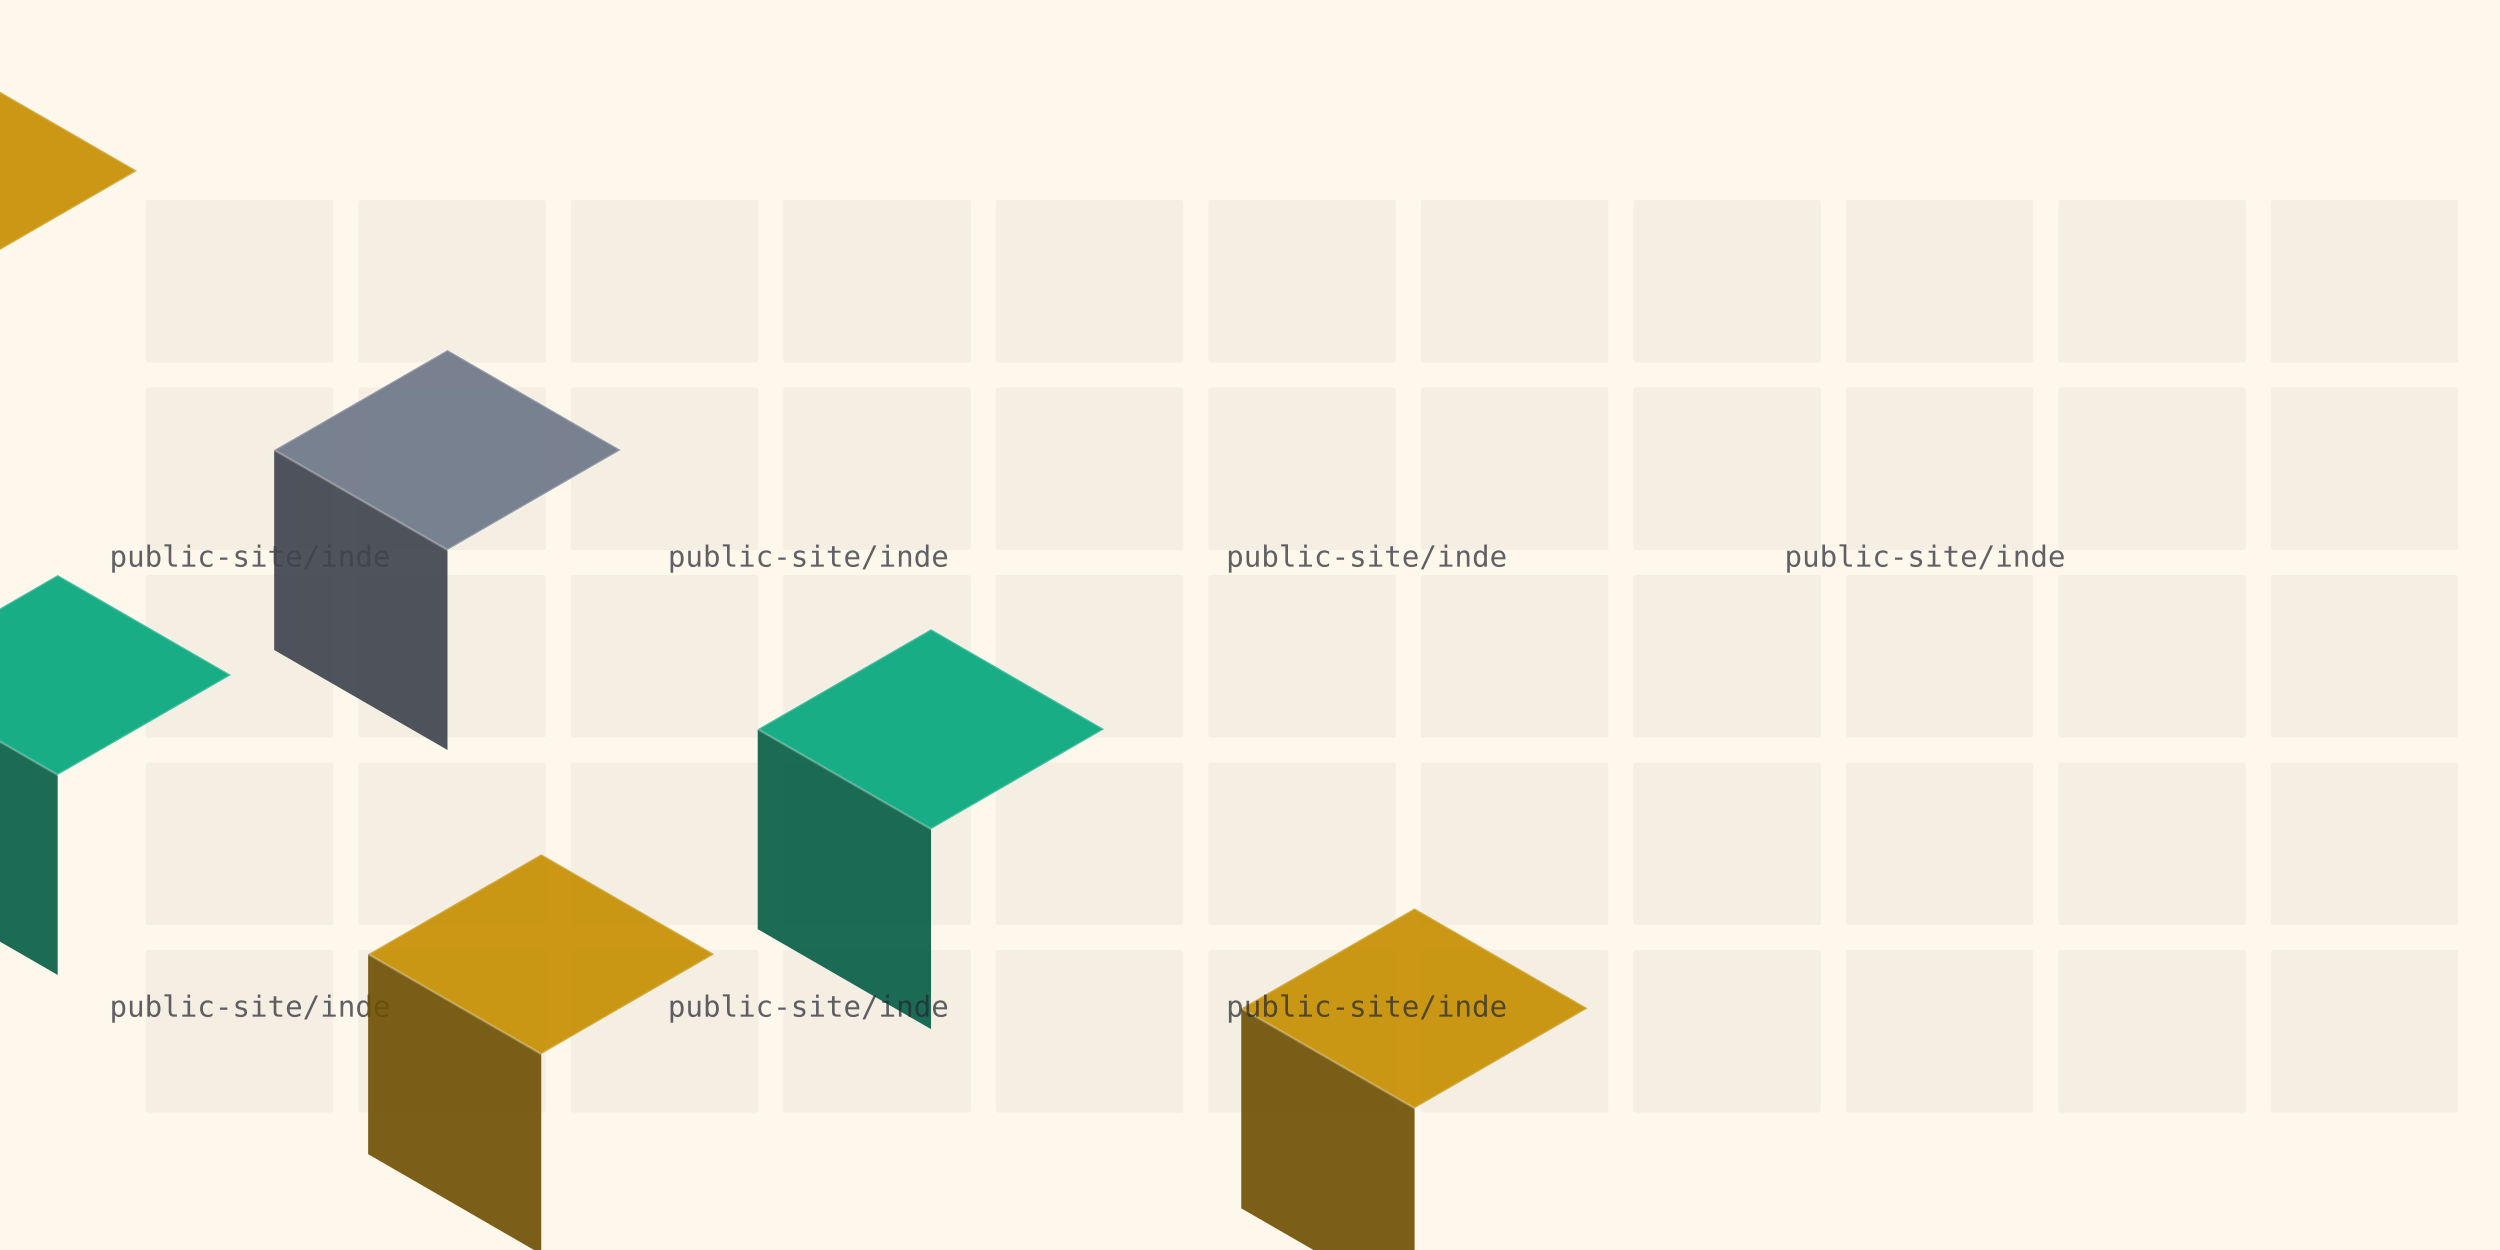
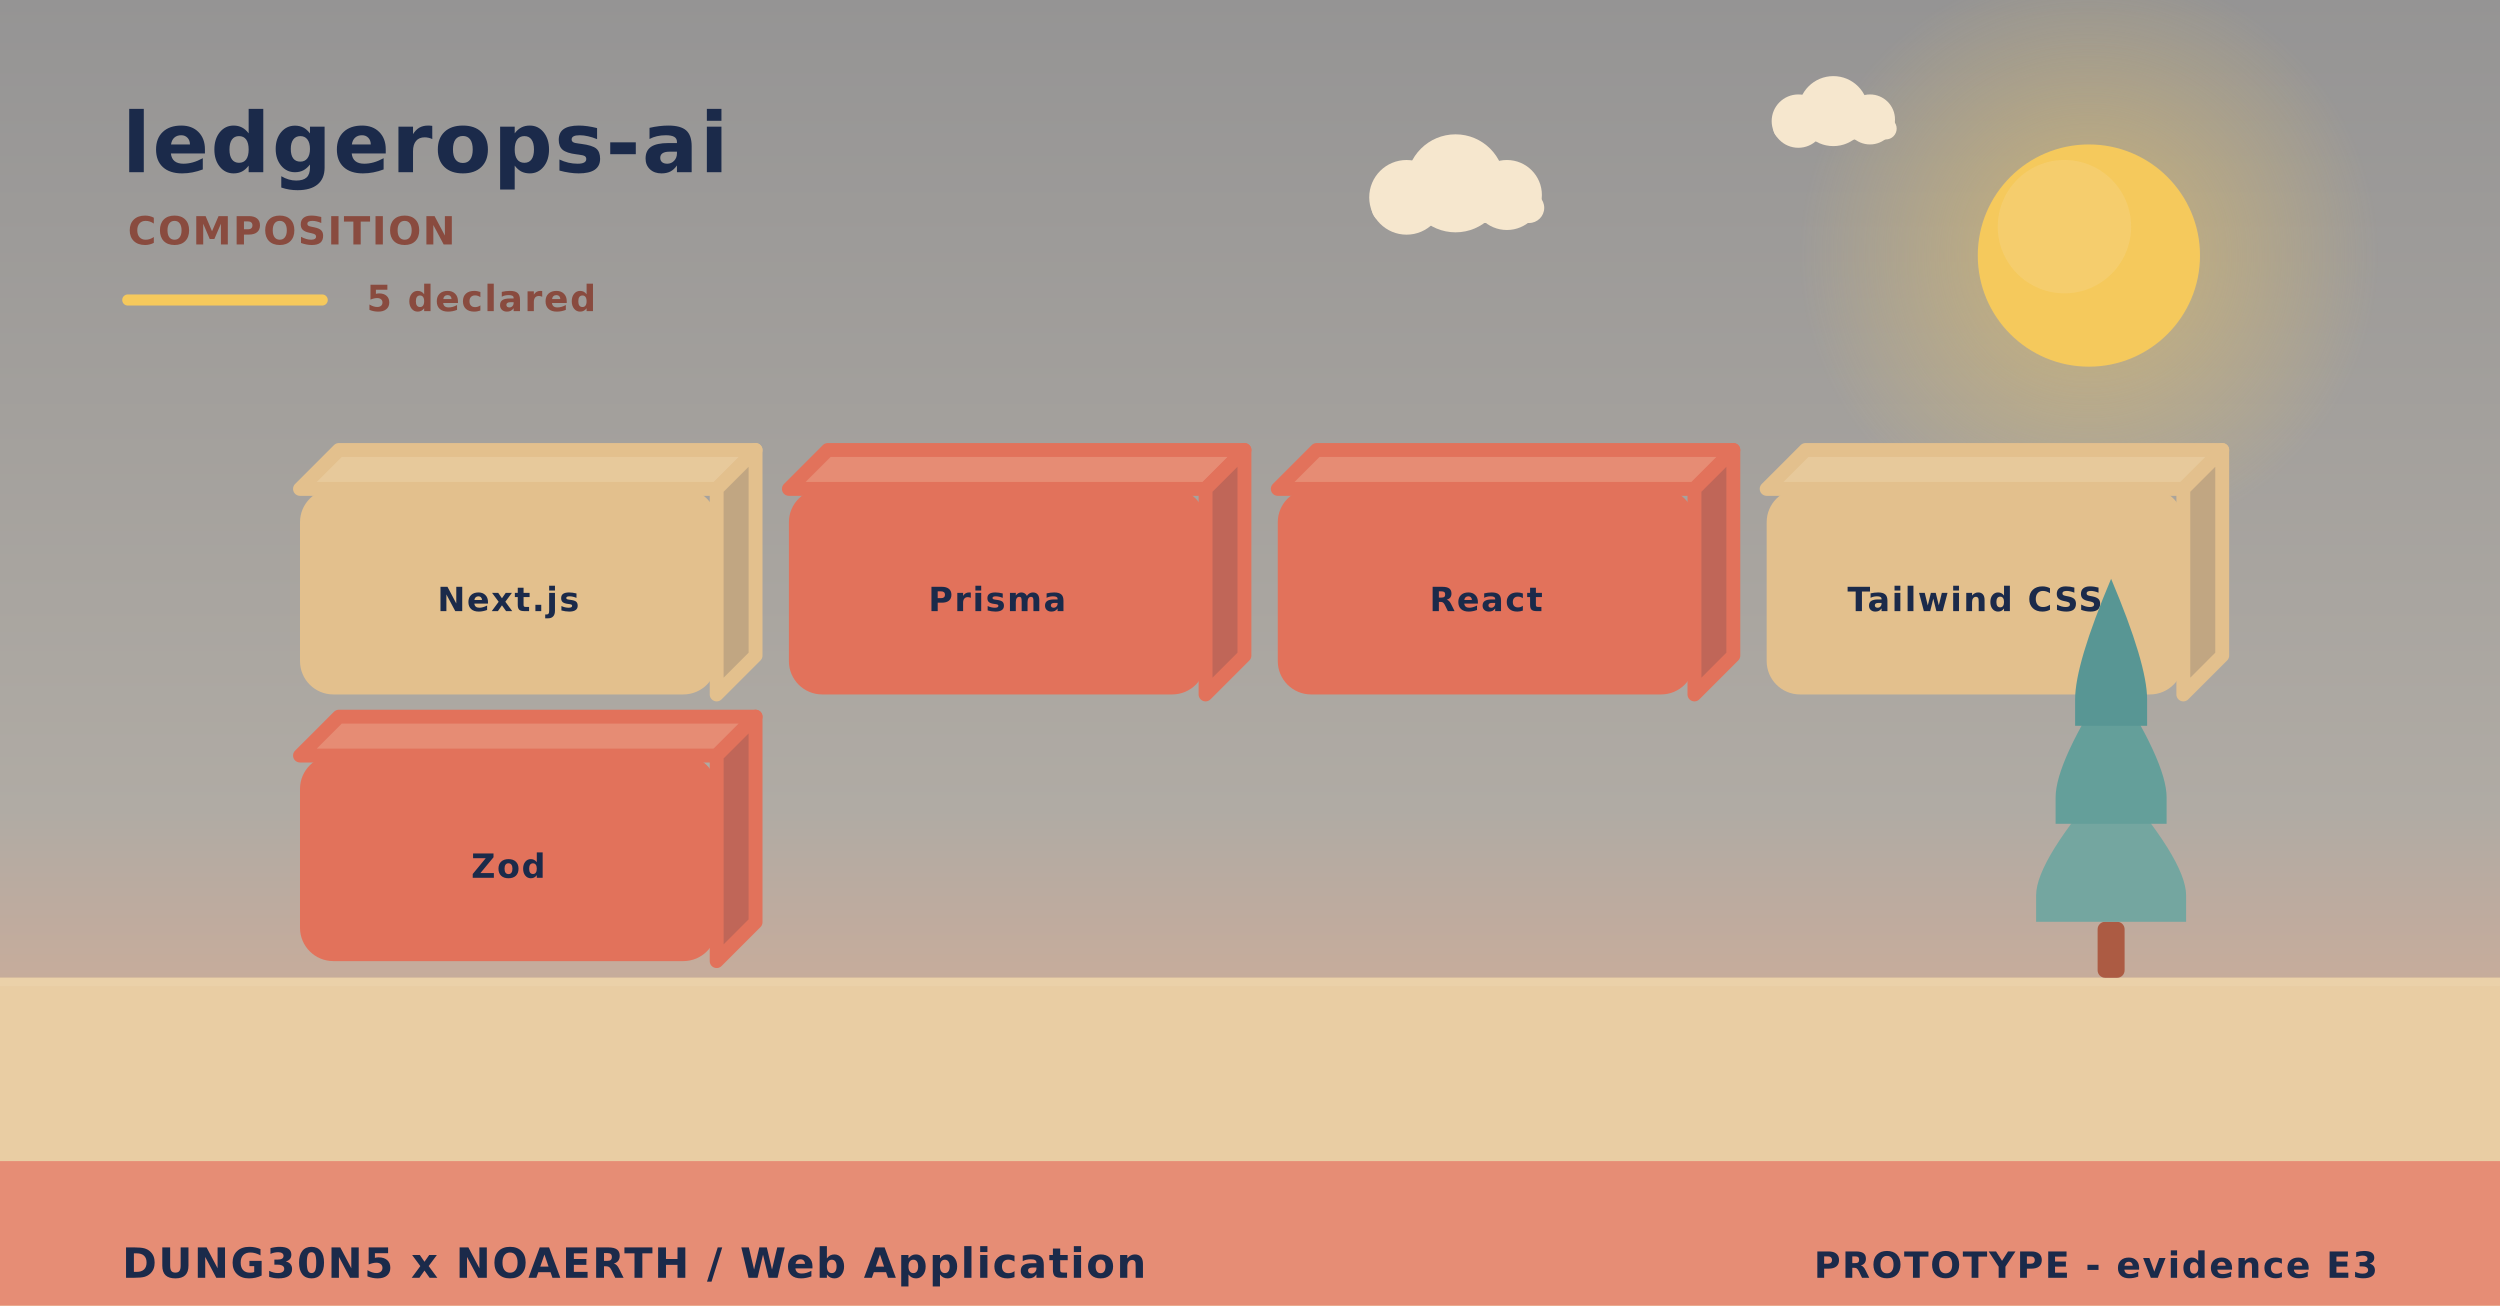
- <svg xmlns="http://www.w3.org/2000/svg" viewBox="0 0 1200 600" width="1200" height="600" role="img" aria-label="ledgerops-ai component map">
-   <rect width="1200" height="600" fill="#fef8ec" />
-   <defs>
-     <linearGradient id="gc" x1="0" y1="0" x2="1" y2="1">
-       <stop offset="0%" stop-color="#c78f02" />
-       <stop offset="100%" stop-color="#6e7788" />
-     </linearGradient>
-   </defs>
-   <rect x="70.00" y="96.00" width="90.00" height="78.00" rx="1.20" fill="#252831" opacity="0.05" />
-   <rect x="172.00" y="96.00" width="90.00" height="78.00" rx="1.20" fill="#252831" opacity="0.05" />
-   <rect x="274.00" y="96.00" width="90.00" height="78.00" rx="1.20" fill="#252831" opacity="0.05" />
-   <rect x="376.00" y="96.00" width="90.00" height="78.00" rx="1.20" fill="#252831" opacity="0.05" />
-   <rect x="478.00" y="96.00" width="90.00" height="78.00" rx="1.20" fill="#252831" opacity="0.05" />
-   <rect x="580.00" y="96.00" width="90.00" height="78.00" rx="1.20" fill="#252831" opacity="0.05" />
-   <rect x="682.00" y="96.00" width="90.00" height="78.00" rx="1.20" fill="#252831" opacity="0.05" />
-   <rect x="784.00" y="96.00" width="90.00" height="78.00" rx="1.20" fill="#252831" opacity="0.05" />
-   <rect x="886.00" y="96.00" width="90.00" height="78.00" rx="1.20" fill="#252831" opacity="0.05" />
-   <rect x="988.00" y="96.00" width="90.00" height="78.00" rx="1.20" fill="#252831" opacity="0.05" />
-   <rect x="1090.00" y="96.00" width="90.00" height="78.00" rx="1.20" fill="#252831" opacity="0.05" />
-   <rect x="70.00" y="186.00" width="90.00" height="78.00" rx="1.20" fill="#252831" opacity="0.05" />
-   <rect x="172.00" y="186.00" width="90.00" height="78.00" rx="1.20" fill="#252831" opacity="0.05" />
-   <rect x="274.00" y="186.00" width="90.00" height="78.00" rx="1.20" fill="#252831" opacity="0.05" />
-   <rect x="376.00" y="186.00" width="90.00" height="78.00" rx="1.20" fill="#252831" opacity="0.05" />
-   <rect x="478.00" y="186.00" width="90.00" height="78.00" rx="1.20" fill="#252831" opacity="0.05" />
-   <rect x="580.00" y="186.00" width="90.00" height="78.00" rx="1.20" fill="#252831" opacity="0.05" />
-   <rect x="682.00" y="186.00" width="90.00" height="78.00" rx="1.20" fill="#252831" opacity="0.05" />
-   <rect x="784.00" y="186.00" width="90.00" height="78.00" rx="1.20" fill="#252831" opacity="0.05" />
-   <rect x="886.00" y="186.00" width="90.00" height="78.00" rx="1.20" fill="#252831" opacity="0.05" />
-   <rect x="988.00" y="186.00" width="90.00" height="78.00" rx="1.20" fill="#252831" opacity="0.05" />
-   <rect x="1090.00" y="186.00" width="90.00" height="78.00" rx="1.20" fill="#252831" opacity="0.05" />
-   <rect x="70.00" y="276.00" width="90.00" height="78.00" rx="1.20" fill="#252831" opacity="0.05" />
-   <rect x="172.00" y="276.00" width="90.00" height="78.00" rx="1.20" fill="#252831" opacity="0.05" />
-   <rect x="274.00" y="276.00" width="90.00" height="78.00" rx="1.20" fill="#252831" opacity="0.05" />
-   <rect x="376.00" y="276.00" width="90.00" height="78.00" rx="1.20" fill="#252831" opacity="0.05" />
-   <rect x="478.00" y="276.00" width="90.00" height="78.00" rx="1.20" fill="#252831" opacity="0.05" />
-   <rect x="580.00" y="276.00" width="90.00" height="78.00" rx="1.20" fill="#252831" opacity="0.05" />
-   <rect x="682.00" y="276.00" width="90.00" height="78.00" rx="1.20" fill="#252831" opacity="0.05" />
-   <rect x="784.00" y="276.00" width="90.00" height="78.00" rx="1.20" fill="#252831" opacity="0.05" />
-   <rect x="886.00" y="276.00" width="90.00" height="78.00" rx="1.20" fill="#252831" opacity="0.05" />
-   <rect x="988.00" y="276.00" width="90.00" height="78.00" rx="1.20" fill="#252831" opacity="0.05" />
-   <rect x="1090.00" y="276.00" width="90.00" height="78.00" rx="1.20" fill="#252831" opacity="0.05" />
-   <rect x="70.00" y="366.00" width="90.00" height="78.00" rx="1.20" fill="#252831" opacity="0.05" />
-   <rect x="172.00" y="366.00" width="90.00" height="78.00" rx="1.20" fill="#252831" opacity="0.05" />
-   <rect x="274.00" y="366.00" width="90.00" height="78.00" rx="1.20" fill="#252831" opacity="0.05" />
-   <rect x="376.00" y="366.00" width="90.00" height="78.00" rx="1.20" fill="#252831" opacity="0.05" />
-   <rect x="478.00" y="366.00" width="90.00" height="78.00" rx="1.20" fill="#252831" opacity="0.05" />
-   <rect x="580.00" y="366.00" width="90.00" height="78.00" rx="1.20" fill="#252831" opacity="0.05" />
-   <rect x="682.00" y="366.00" width="90.00" height="78.00" rx="1.20" fill="#252831" opacity="0.05" />
-   <rect x="784.00" y="366.00" width="90.00" height="78.00" rx="1.20" fill="#252831" opacity="0.05" />
-   <rect x="886.00" y="366.00" width="90.00" height="78.00" rx="1.20" fill="#252831" opacity="0.05" />
-   <rect x="988.00" y="366.00" width="90.00" height="78.00" rx="1.20" fill="#252831" opacity="0.05" />
-   <rect x="1090.00" y="366.00" width="90.00" height="78.00" rx="1.20" fill="#252831" opacity="0.05" />
-   <rect x="70.00" y="456.00" width="90.00" height="78.00" rx="1.20" fill="#252831" opacity="0.05" />
-   <rect x="172.00" y="456.00" width="90.00" height="78.00" rx="1.20" fill="#252831" opacity="0.05" />
-   <rect x="274.00" y="456.00" width="90.00" height="78.00" rx="1.20" fill="#252831" opacity="0.05" />
-   <rect x="376.00" y="456.00" width="90.00" height="78.00" rx="1.20" fill="#252831" opacity="0.05" />
-   <rect x="478.00" y="456.00" width="90.00" height="78.00" rx="1.20" fill="#252831" opacity="0.05" />
-   <rect x="580.00" y="456.00" width="90.00" height="78.00" rx="1.20" fill="#252831" opacity="0.05" />
-   <rect x="682.00" y="456.00" width="90.00" height="78.00" rx="1.20" fill="#252831" opacity="0.05" />
-   <rect x="784.00" y="456.00" width="90.00" height="78.00" rx="1.20" fill="#252831" opacity="0.05" />
-   <rect x="886.00" y="456.00" width="90.00" height="78.00" rx="1.20" fill="#252831" opacity="0.05" />
-   <rect x="988.00" y="456.00" width="90.00" height="78.00" rx="1.20" fill="#252831" opacity="0.05" />
-   <rect x="1090.00" y="456.00" width="90.00" height="78.00" rx="1.20" fill="#252831" opacity="0.05" />
-   <g transform="rotate(0 120 140)">
-     <polygon points="-17.3,34.0 65.8,82.0 -17.3,130.0 -100.5,82.0" fill="#c78f02" opacity="0.92" />
-     <polygon points="-100.5,82.0 -17.3,130.0 -17.3,226.0 -100.5,178.0" fill="#6d4f01" opacity="0.9" />
-     <polygon points="-17.3,34.0 65.8,82.0 -17.3,130.0 -100.5,82.0" fill="none" stroke="rgba(255,255,255,0.220)" stroke-width="1.2" />
-     <animateTransform attributeName="transform" type="rotate" values="-32.0 0.00 0.00 0.0 0.00 0.00" dur="7.45s" begin="0.0s" repeatCount="indefinite" />
+ <svg xmlns="http://www.w3.org/2000/svg" width="900" height="470" viewBox="0 0 900 470" role="img" aria-label="ledgerops-ai - how it is composed">
+   <linearGradient id="skyc" x1="0" y1="0" x2="0" y2="1">
+     <stop offset="0" stop-color="#959494" />
+     <stop offset="0.62" stop-color="#b0aba4" />
+     <stop offset="1" stop-color="#f3ad8a" />
+   </linearGradient>
+   <rect width="900" height="470" fill="url(#skyc)" />
+   <radialGradient id="sunc">
+     <stop offset="0.35" stop-color="#f5c95c" stop-opacity="0.34" />
+     <stop offset="1" stop-color="#f5c95c" stop-opacity="0" />
+   </radialGradient>
+   <circle cx="752" cy="92" r="104" fill="url(#sunc)" />
+   <circle cx="752" cy="92" r="40" fill="#f5c95c" />
+   <circle cx="743.2" cy="81.6" r="24" fill="#f5d27e" opacity="0.5" />
+   <g>
+     <circle cx="524" cy="66" r="17.64" fill="#f6e7ce" />
+     <circle cx="506.36" cy="71.04" r="13.44" fill="#f6e7ce" />
+     <circle cx="542.48" cy="70.2" r="12.6" fill="#f6e7ce" />
+     <rect x="493.76" y="69.36" width="62.16" height="10.92" rx="5.46" fill="#f6e7ce" />
+     <animateTransform attributeName="transform" type="translate" values="0 0;24 0;0 0" dur="36s" begin="0s" repeatCount="indefinite" />
  </g>
-   <text x="120" y="272" font-family="ui-monospace,Menlo,monospace" font-size="14" fill="rgba(37,40,49,0.720)" text-anchor="middle">public-site/inde</text>
-   <g transform="rotate(0 388 140)">
-     <polygon points="214.8,168.0 297.9,216.0 214.8,264.0 131.6,216.0" fill="#6e7788" opacity="0.92" />
-     <polygon points="131.6,216.0 214.8,264.0 214.8,360.0 131.6,312.0" fill="#3c414b" opacity="0.9" />
-     <polygon points="214.8,168.0 297.9,216.0 214.8,264.0 131.6,216.0" fill="none" stroke="rgba(255,255,255,0.220)" stroke-width="1.2" />
-     <animateTransform attributeName="transform" type="rotate" values="-32.0 0.00 0.00 0.0 0.00 0.00" dur="7.45s" begin="0.4s" repeatCount="indefinite" />
+   <g>
+     <circle cx="660" cy="40" r="12.6" fill="#f6e7ce" />
+     <circle cx="647.4" cy="43.6" r="9.6" fill="#f6e7ce" />
+     <circle cx="673.2" cy="43" r="9" fill="#f6e7ce" />
+     <rect x="638.4" y="42.4" width="44.4" height="7.8" rx="3.9" fill="#f6e7ce" />
+     <animateTransform attributeName="transform" type="translate" values="0 0;-18 0;0 0" dur="46s" begin="3s" repeatCount="indefinite" />
  </g>
-   <text x="388" y="272" font-family="ui-monospace,Menlo,monospace" font-size="14" fill="rgba(37,40,49,0.720)" text-anchor="middle">public-site/inde</text>
-   <g transform="rotate(0 656 140)">
-     <polygon points="446.9,302.0 530.0,350.0 446.9,398.0 363.7,350.0" fill="#05a77d" opacity="0.92" />
-     <polygon points="363.7,350.0 446.9,398.0 446.9,494.0 363.7,446.0" fill="#035c45" opacity="0.9" />
-     <polygon points="446.9,302.0 530.0,350.0 446.9,398.0 363.7,350.0" fill="none" stroke="rgba(255,255,255,0.220)" stroke-width="1.2" />
-     <animateTransform attributeName="transform" type="rotate" values="-32.0 0.00 0.00 0.0 0.00 0.00" dur="7.45s" begin="0.8s" repeatCount="indefinite" />
+   <rect x="0" y="352" width="900" height="118" fill="#e9cda3" />
+   <rect x="0" y="352" width="900" height="3" fill="#ebd1a9" />
+   <text x="44" y="62" font-family="Verdana,DejaVu Sans,sans-serif" font-size="30" font-weight="700" letter-spacing="0.6" fill="#1b2a4a" text-anchor="start">ledgerops-ai</text>
+   <text x="46" y="88" font-family="Verdana,DejaVu Sans,sans-serif" font-size="14" font-weight="700" letter-spacing="0.6" fill="#894b3f" text-anchor="start">COMPOSITION</text>
+   <rect x="44" y="106" width="74" height="4" rx="2" fill="#f5c95c" />
+   <text x="132" y="112" font-family="Verdana,DejaVu Sans,sans-serif" font-size="13" font-weight="700" letter-spacing="0.6" fill="#894b3f" text-anchor="start">5 declared</text>
+   <g>
+     <path d="M108,176 L258,176 L272,162 L122,162 Z" fill="#e7c99b" stroke="#e3c08d" stroke-width="5" stroke-linejoin="round" />
+     <path d="M258,176 L272,162 L272,236 L258,250 Z" fill="#c1a682" stroke="#e3c08d" stroke-width="5" stroke-linejoin="round" />
+     <rect x="108" y="176" width="150" height="74" rx="12" fill="#e3c08d" />
+     <animateTransform attributeName="transform" type="translate" values="0 10;0 0" dur="0.75s" begin="0s" fill="freeze" />
  </g>
-   <text x="656" y="272" font-family="ui-monospace,Menlo,monospace" font-size="14" fill="rgba(37,40,49,0.720)" text-anchor="middle">public-site/inde</text>
-   <g transform="rotate(0 924 140)">
-     <polygon points="679.0,436.0 762.1,484.0 679.0,532.0 595.8,484.0" fill="#c78f02" opacity="0.92" />
-     <polygon points="595.8,484.0 679.0,532.0 679.0,628.0 595.8,580.0" fill="#6d4f01" opacity="0.9" />
-     <polygon points="679.0,436.0 762.1,484.0 679.0,532.0 595.8,484.0" fill="none" stroke="rgba(255,255,255,0.220)" stroke-width="1.2" />
-     <animateTransform attributeName="transform" type="rotate" values="-32.0 0.00 0.00 0.0 0.00 0.00" dur="7.45s" begin="1.2s" repeatCount="indefinite" />
+   <text x="183" y="220" font-family="Verdana,DejaVu Sans,sans-serif" font-size="12" font-weight="700" letter-spacing="0.6" fill="#1b2a4a" text-anchor="middle">Next.js</text>
+   <g>
+     <path d="M284,176 L434,176 L448,162 L298,162 Z" fill="#e68c74" stroke="#e2725b" stroke-width="5" stroke-linejoin="round" />
+     <path d="M434,176 L448,162 L448,236 L434,250 Z" fill="#c06658" stroke="#e2725b" stroke-width="5" stroke-linejoin="round" />
+     <rect x="284" y="176" width="150" height="74" rx="12" fill="#e2725b" />
+     <animateTransform attributeName="transform" type="translate" values="0 10;0 0" dur="0.75s" begin="0.16s" fill="freeze" />
  </g>
-   <text x="924" y="272" font-family="ui-monospace,Menlo,monospace" font-size="14" fill="rgba(37,40,49,0.720)" text-anchor="middle">public-site/inde</text>
-   <g transform="rotate(0 120 356)">
-     <polygon points="-204.4,142.0 -121.2,190.0 -204.4,238.0 -287.5,190.0" fill="#6e7788" opacity="0.92" />
-     <polygon points="-287.5,190.0 -204.4,238.0 -204.4,334.0 -287.5,286.0" fill="#3c414b" opacity="0.9" />
-     <polygon points="-204.4,142.0 -121.2,190.0 -204.4,238.0 -287.5,190.0" fill="none" stroke="rgba(255,255,255,0.220)" stroke-width="1.2" />
-     <animateTransform attributeName="transform" type="rotate" values="-32.0 0.00 0.00 0.0 0.00 0.00" dur="7.45s" begin="1.6s" repeatCount="indefinite" />
+   <text x="359" y="220" font-family="Verdana,DejaVu Sans,sans-serif" font-size="12" font-weight="700" letter-spacing="0.6" fill="#1b2a4a" text-anchor="middle">Prisma</text>
+   <g>
+     <path d="M460,176 L610,176 L624,162 L474,162 Z" fill="#e68c74" stroke="#e2725b" stroke-width="5" stroke-linejoin="round" />
+     <path d="M610,176 L624,162 L624,236 L610,250 Z" fill="#c06658" stroke="#e2725b" stroke-width="5" stroke-linejoin="round" />
+     <rect x="460" y="176" width="150" height="74" rx="12" fill="#e2725b" />
+     <animateTransform attributeName="transform" type="translate" values="0 10;0 0" dur="0.75s" begin="0.32s" fill="freeze" />
  </g>
-   <text x="120" y="488" font-family="ui-monospace,Menlo,monospace" font-size="14" fill="rgba(37,40,49,0.720)" text-anchor="middle">public-site/inde</text>
-   <g transform="rotate(0 388 356)">
-     <polygon points="27.7,276.0 110.9,324.0 27.7,372.0 -55.4,324.0" fill="#05a77d" opacity="0.92" />
-     <polygon points="-55.4,324.0 27.7,372.0 27.7,468.0 -55.4,420.0" fill="#035c45" opacity="0.9" />
-     <polygon points="27.7,276.0 110.9,324.0 27.7,372.0 -55.4,324.0" fill="none" stroke="rgba(255,255,255,0.220)" stroke-width="1.2" />
-     <animateTransform attributeName="transform" type="rotate" values="-32.0 0.00 0.00 0.0 0.00 0.00" dur="7.45s" begin="2.0s" repeatCount="indefinite" />
+   <text x="535" y="220" font-family="Verdana,DejaVu Sans,sans-serif" font-size="12" font-weight="700" letter-spacing="0.6" fill="#1b2a4a" text-anchor="middle">React</text>
+   <g>
+     <path d="M636,176 L786,176 L800,162 L650,162 Z" fill="#e7c99b" stroke="#e3c08d" stroke-width="5" stroke-linejoin="round" />
+     <path d="M786,176 L800,162 L800,236 L786,250 Z" fill="#c1a682" stroke="#e3c08d" stroke-width="5" stroke-linejoin="round" />
+     <rect x="636" y="176" width="150" height="74" rx="12" fill="#e3c08d" />
+     <animateTransform attributeName="transform" type="translate" values="0 10;0 0" dur="0.75s" begin="0.48s" fill="freeze" />
  </g>
-   <text x="388" y="488" font-family="ui-monospace,Menlo,monospace" font-size="14" fill="rgba(37,40,49,0.720)" text-anchor="middle">public-site/inde</text>
-   <g transform="rotate(0 656 356)">
-     <polygon points="259.8,410.0 342.9,458.0 259.8,506.0 176.7,458.0" fill="#c78f02" opacity="0.92" />
-     <polygon points="176.7,458.0 259.8,506.0 259.8,602.0 176.7,554.0" fill="#6d4f01" opacity="0.9" />
-     <polygon points="259.8,410.0 342.9,458.0 259.8,506.0 176.7,458.0" fill="none" stroke="rgba(255,255,255,0.220)" stroke-width="1.2" />
-     <animateTransform attributeName="transform" type="rotate" values="-32.0 0.00 0.00 0.0 0.00 0.00" dur="7.45s" begin="2.4s" repeatCount="indefinite" />
+   <text x="711" y="220" font-family="Verdana,DejaVu Sans,sans-serif" font-size="12" font-weight="700" letter-spacing="0.6" fill="#1b2a4a" text-anchor="middle">Tailwind CSS</text>
+   <g>
+     <path d="M108,272 L258,272 L272,258 L122,258 Z" fill="#e68c74" stroke="#e2725b" stroke-width="5" stroke-linejoin="round" />
+     <path d="M258,272 L272,258 L272,332 L258,346 Z" fill="#c06658" stroke="#e2725b" stroke-width="5" stroke-linejoin="round" />
+     <rect x="108" y="272" width="150" height="74" rx="12" fill="#e2725b" />
+     <animateTransform attributeName="transform" type="translate" values="0 10;0 0" dur="0.75s" begin="0.64s" fill="freeze" />
  </g>
-   <text x="656" y="488" font-family="ui-monospace,Menlo,monospace" font-size="14" fill="rgba(37,40,49,0.720)" text-anchor="middle">public-site/inde</text>
+   <text x="183" y="316" font-family="Verdana,DejaVu Sans,sans-serif" font-size="12" font-weight="700" letter-spacing="0.6" fill="#1b2a4a" text-anchor="middle">Zod</text>
+   <rect x="755.14" y="331.84" width="9.72" height="20.16" rx="2.7" fill="#ac5b43" />
+   <path d="M760,278.92 Q733,309.61 733,322.31 Q733,331.84 733,331.84 L787,331.84 Q787,331.84 787,322.31 Q787,309.61 760,278.92 Z" fill="#74a6a0" />
+   <path d="M760,243.64 Q740.02,274.33 740.02,287.03 Q740.02,296.56 740.02,296.56 L779.98,296.56 Q779.98,296.56 779.98,287.03 Q779.98,274.33 760,243.64 Z" fill="#649f9a" />
+   <path d="M760,208.36 Q747.04,239.05 747.04,251.75 Q747.04,261.28 747.04,261.28 L772.96,261.28 Q772.96,261.28 772.96,251.75 Q772.96,239.05 760,208.36 Z" fill="#589694" />
+   <rect x="0" y="418" width="900" height="52" rx="0" fill="#e68972" opacity="0.94" />
+   <text x="44" y="460" font-family="Verdana,DejaVu Sans,sans-serif" font-size="15" font-weight="700" letter-spacing="0.6" fill="#1b2a4a" text-anchor="start">DUNG30N5 x NOAERTH  /  Web Application</text>
+   <text x="856" y="460" font-family="Verdana,DejaVu Sans,sans-serif" font-size="13" font-weight="700" letter-spacing="0.6" fill="#1b2a4a" text-anchor="end">PROTOTYPE  -  evidence E3</text>
</svg>
